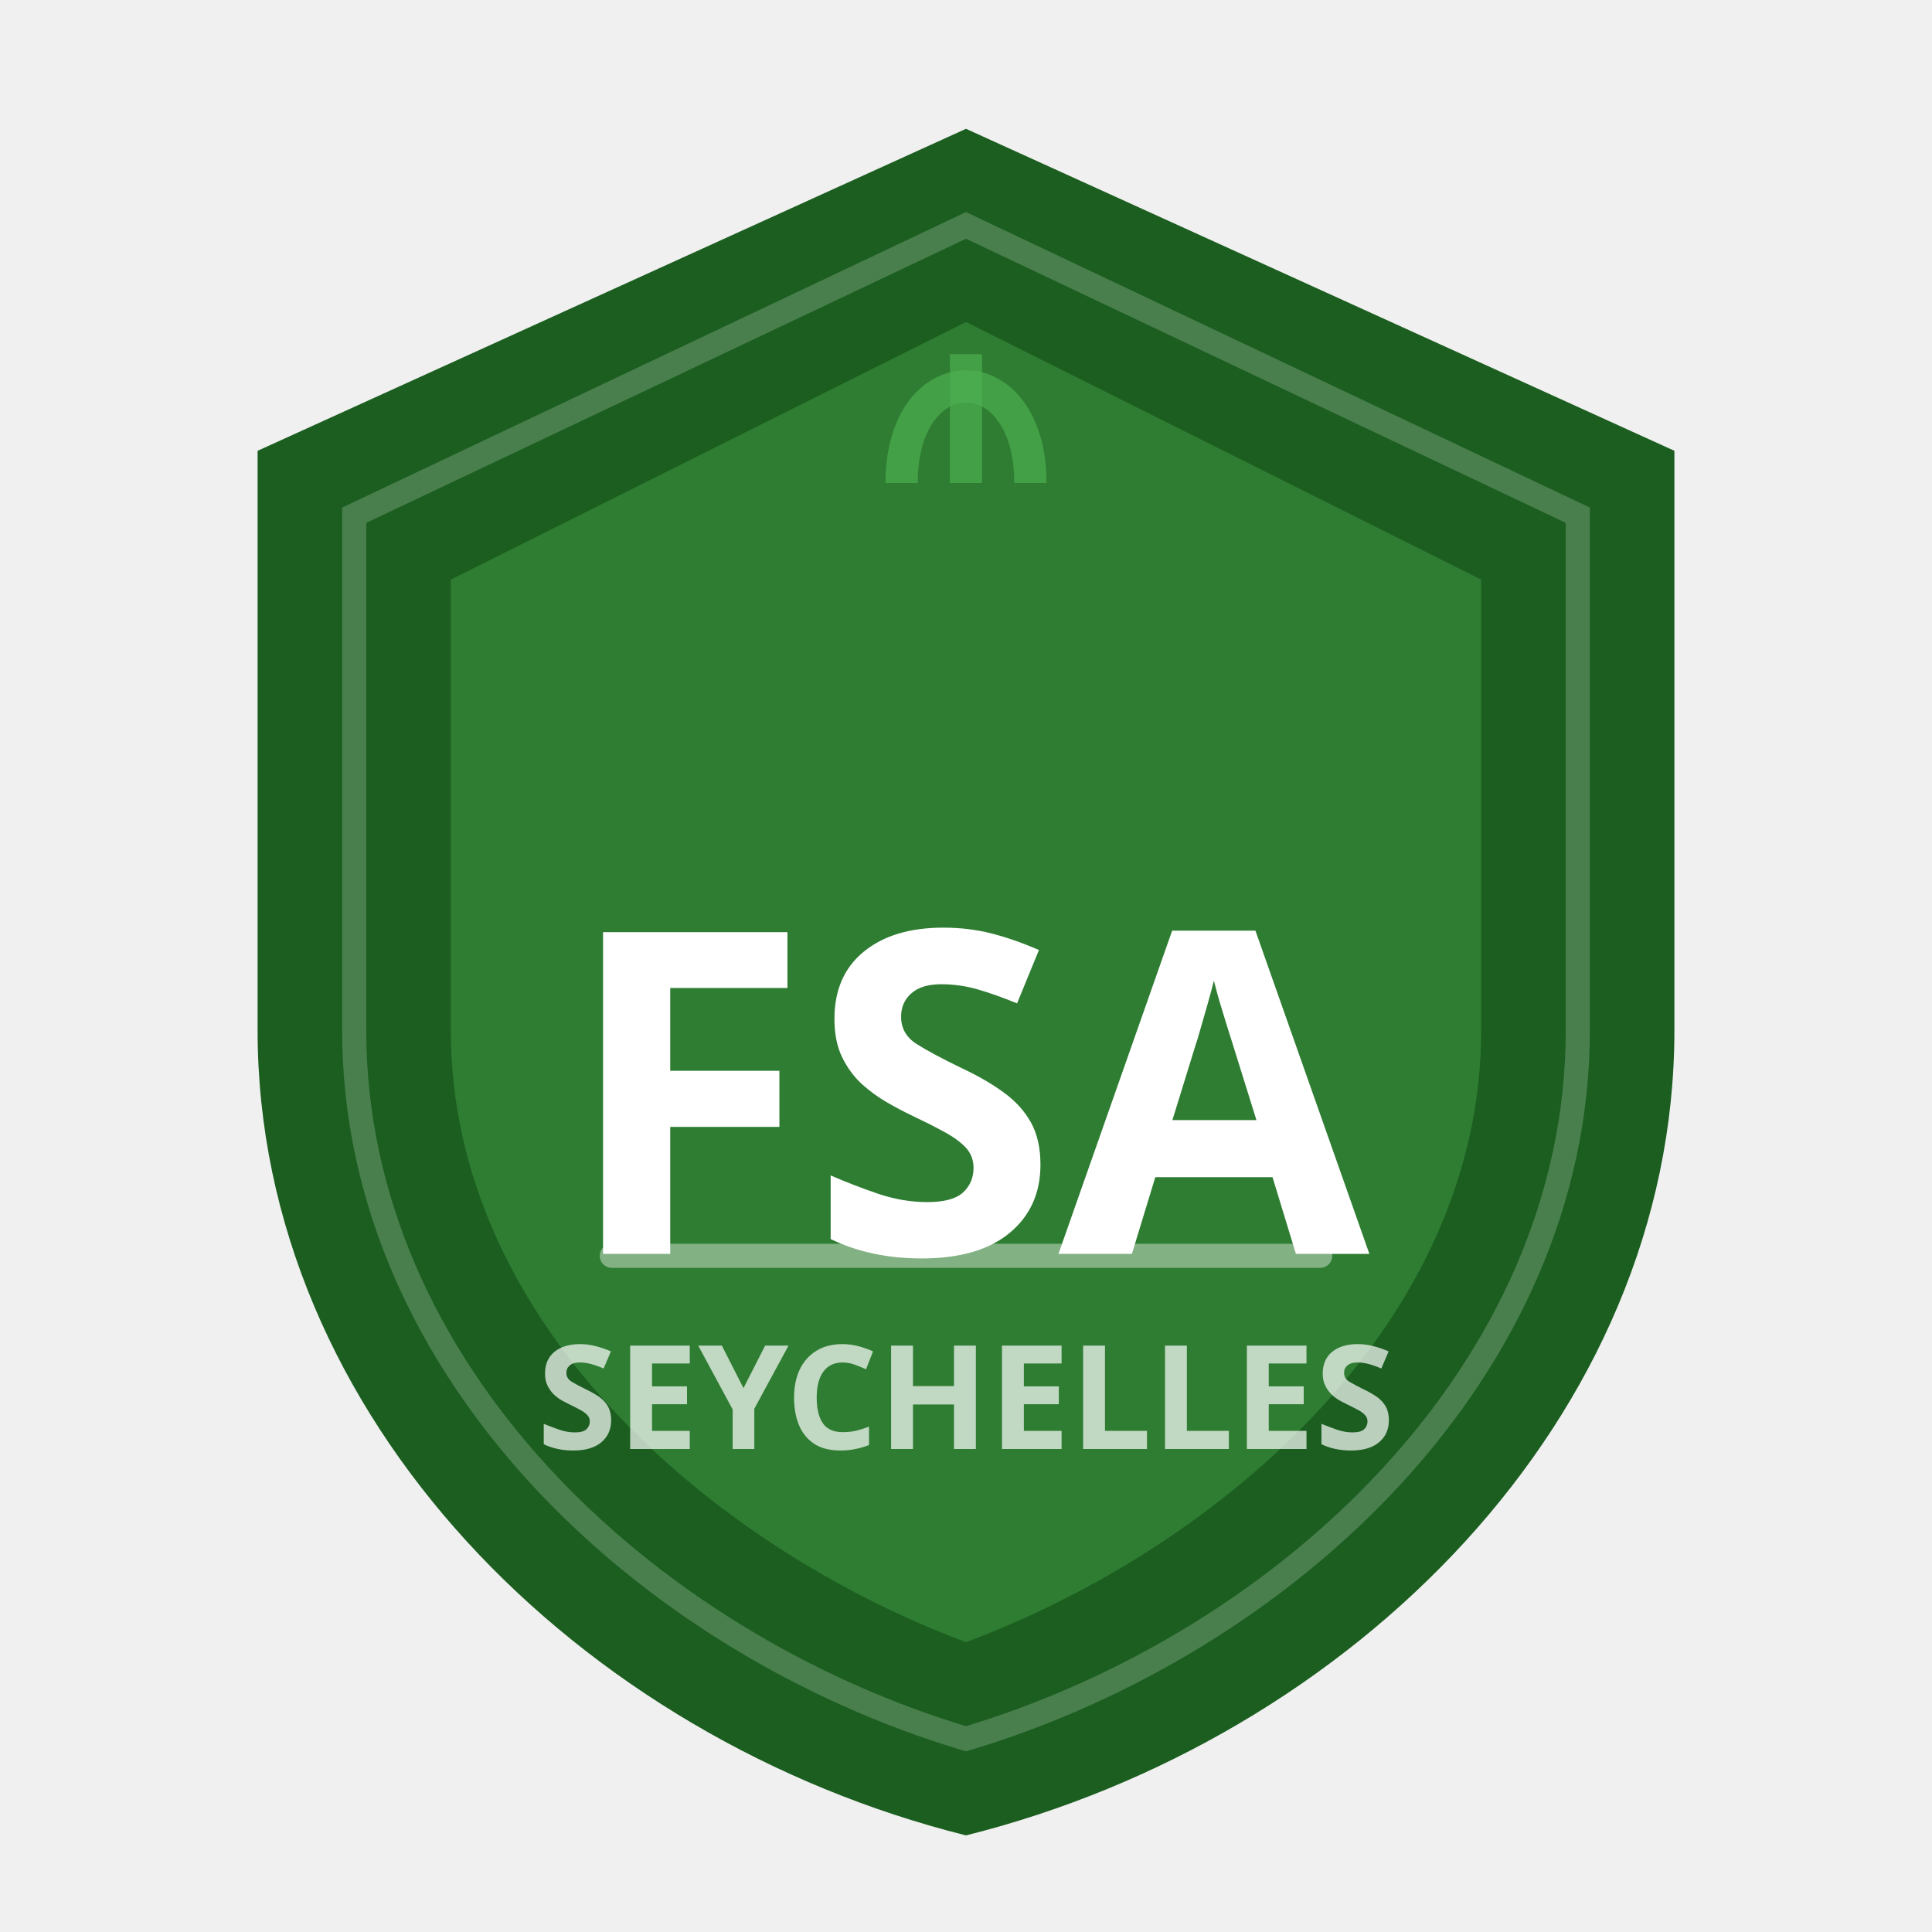
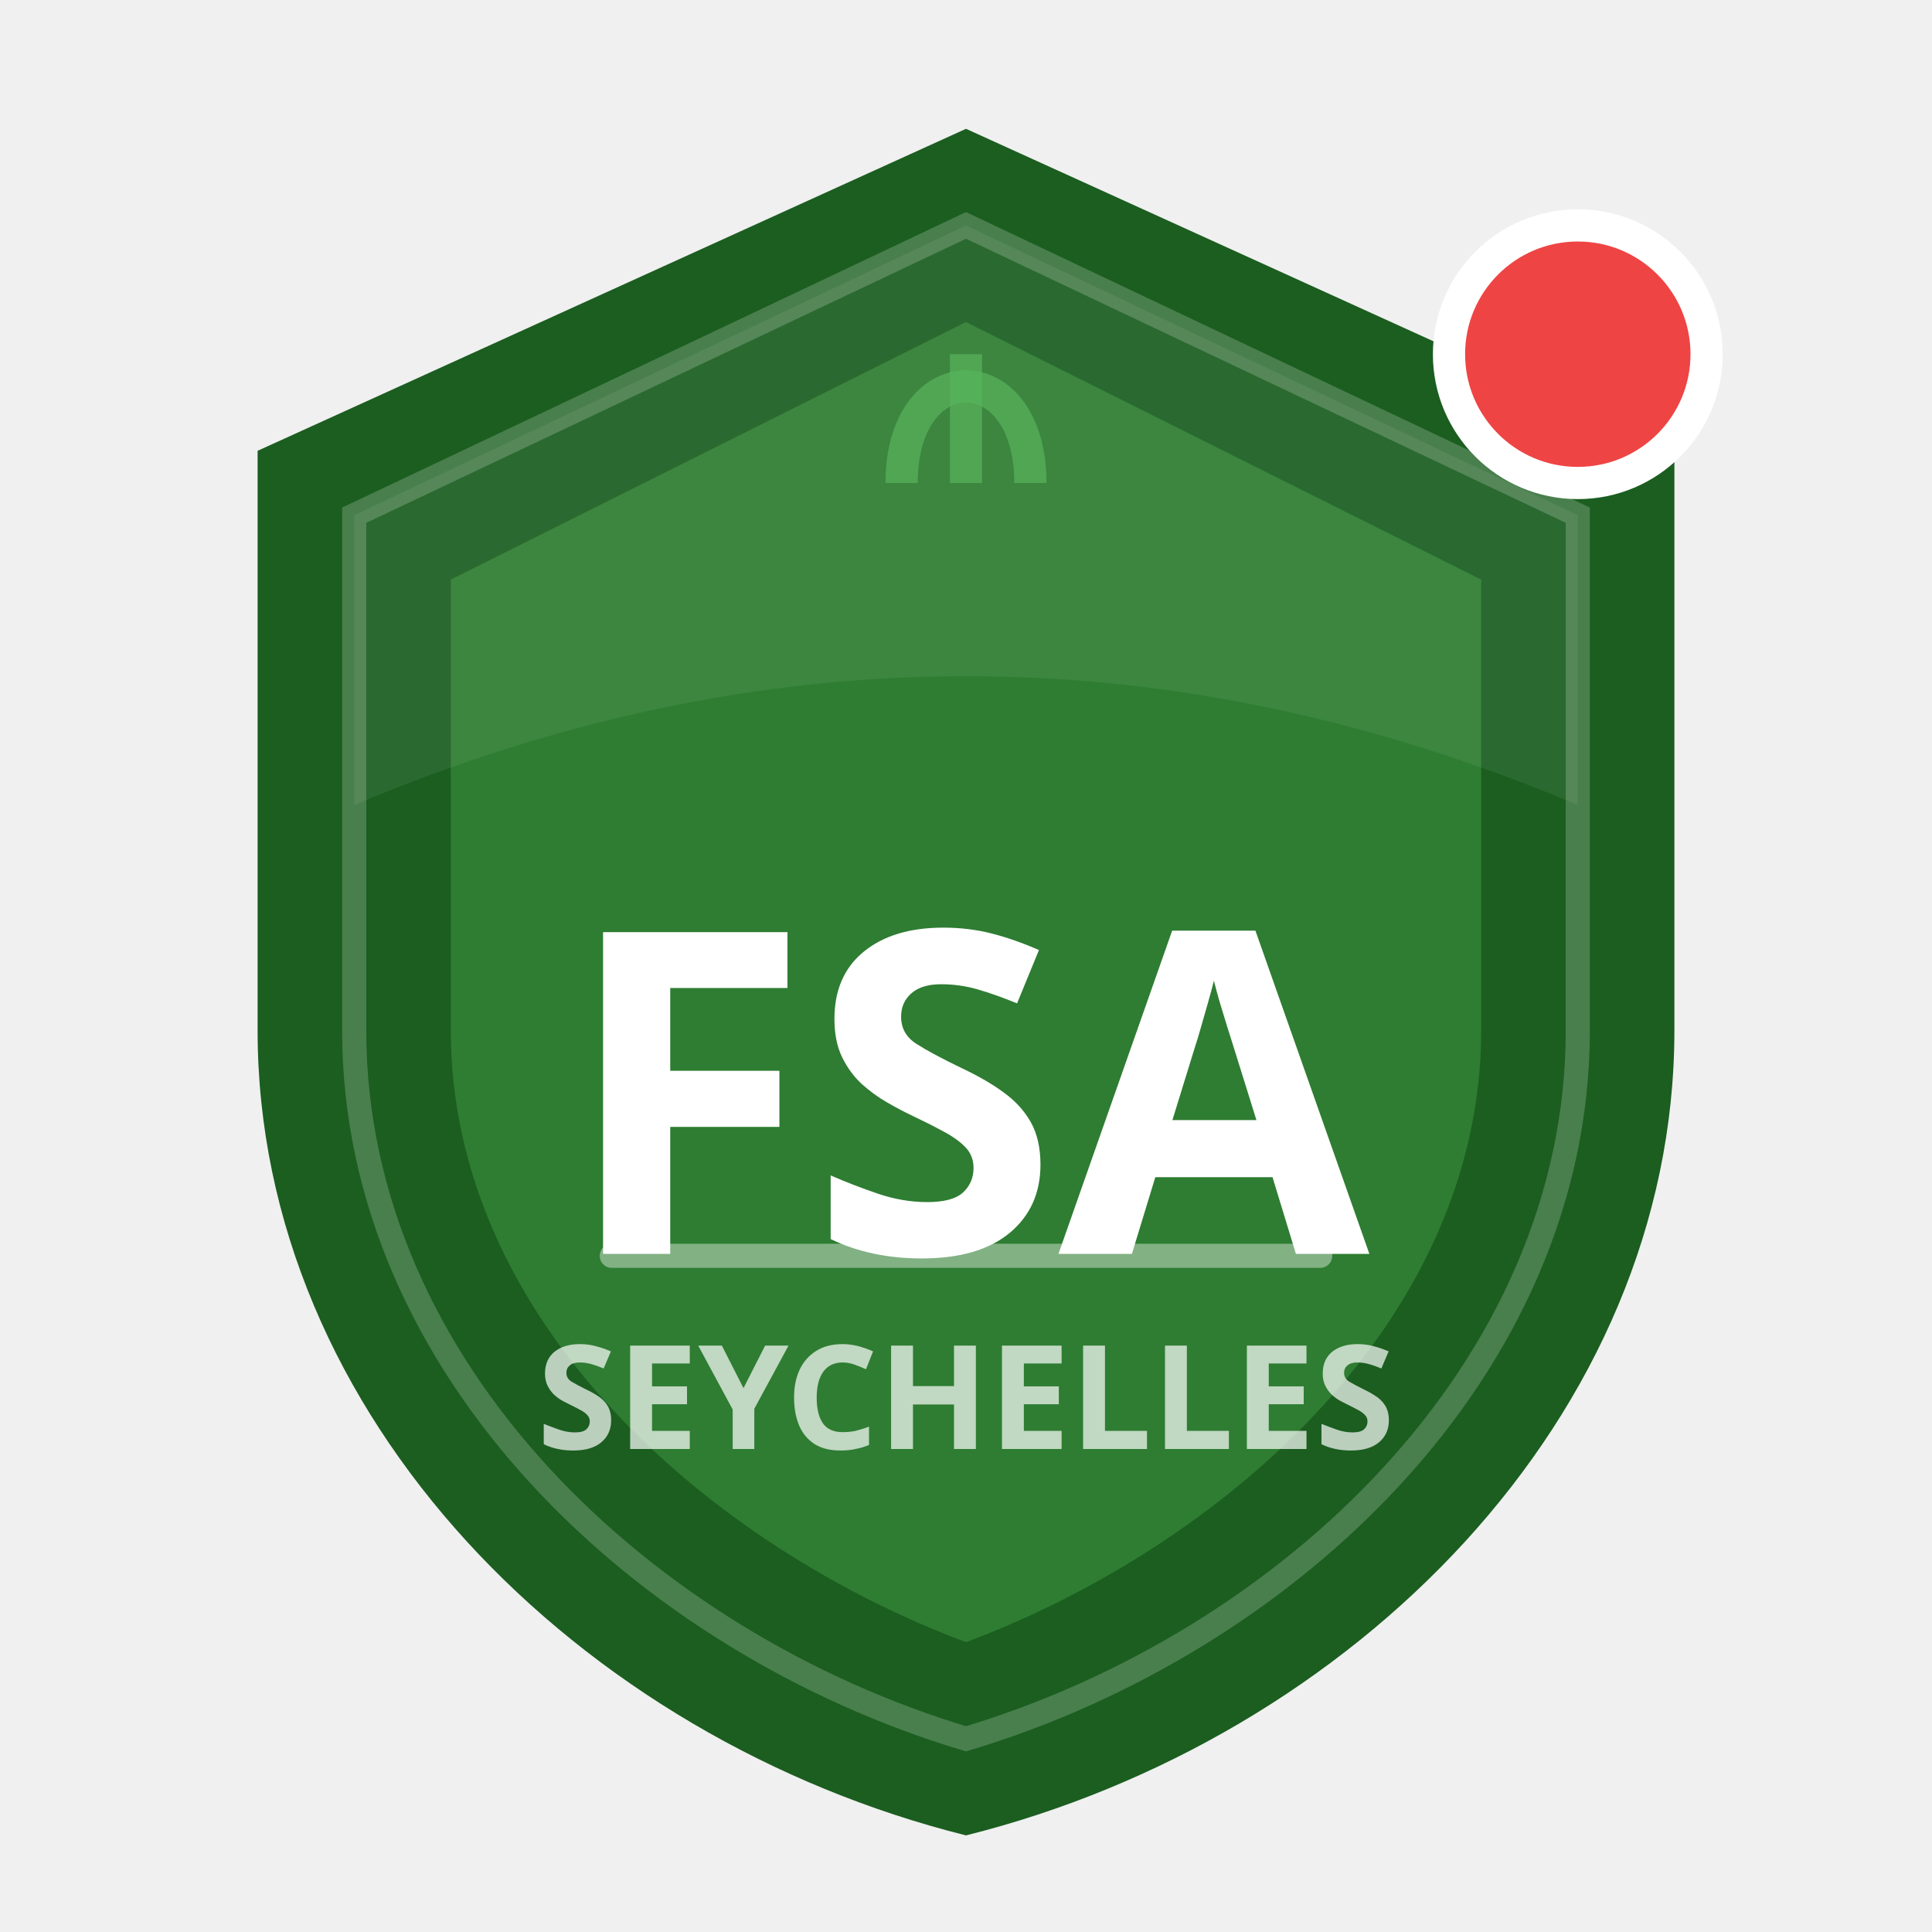
<svg xmlns="http://www.w3.org/2000/svg" viewBox="0 0 120 120" fill="none">
  <path d="M60 8L104 28V64C104 88 84 108 60 114C36 108 16 88 16 64V28L60 8Z" fill="#1B5E20" />
  <path d="M60 14L98 32V64C98 85 80 102 60 108C40 102 22 85 22 64V32L60 14Z" fill="#1B5E20" stroke="white" stroke-opacity="0.2" stroke-width="1.5" />
  <path d="M60 20L92 36V64C92 82 76 96 60 102C44 96 28 82 28 64V36L60 20Z" fill="#2E7D32" />
  <path d="M56 30C56 22 64 22 64 30" stroke="#4CAF50" stroke-width="2" fill="none" opacity="0.7" />
  <line x1="60" y1="30" x2="60" y2="22" stroke="#4CAF50" stroke-width="2" opacity="0.7" />
  <text x="60" y="68" font-family="system-ui,sans-serif" font-weight="800" font-size="28" fill="white" text-anchor="middle" dominant-baseline="middle">FSA</text>
  <line x1="38" y1="78" x2="82" y2="78" stroke="white" stroke-opacity="0.4" stroke-width="1.5" stroke-linecap="round" />
  <text x="60" y="90" font-family="system-ui,sans-serif" font-weight="600" font-size="9" fill="white" opacity="0.7" text-anchor="middle">SEYCHELLES</text>
+   <path d="M60 14 L 98 32 L 98 50 Q 60 34 22 50 V 32 Z" fill="#fff" opacity="0.07" />
+   <circle cx="98" cy="22" r="8" fill="#ef4444" stroke="#fff" stroke-width="2" />
</svg>
